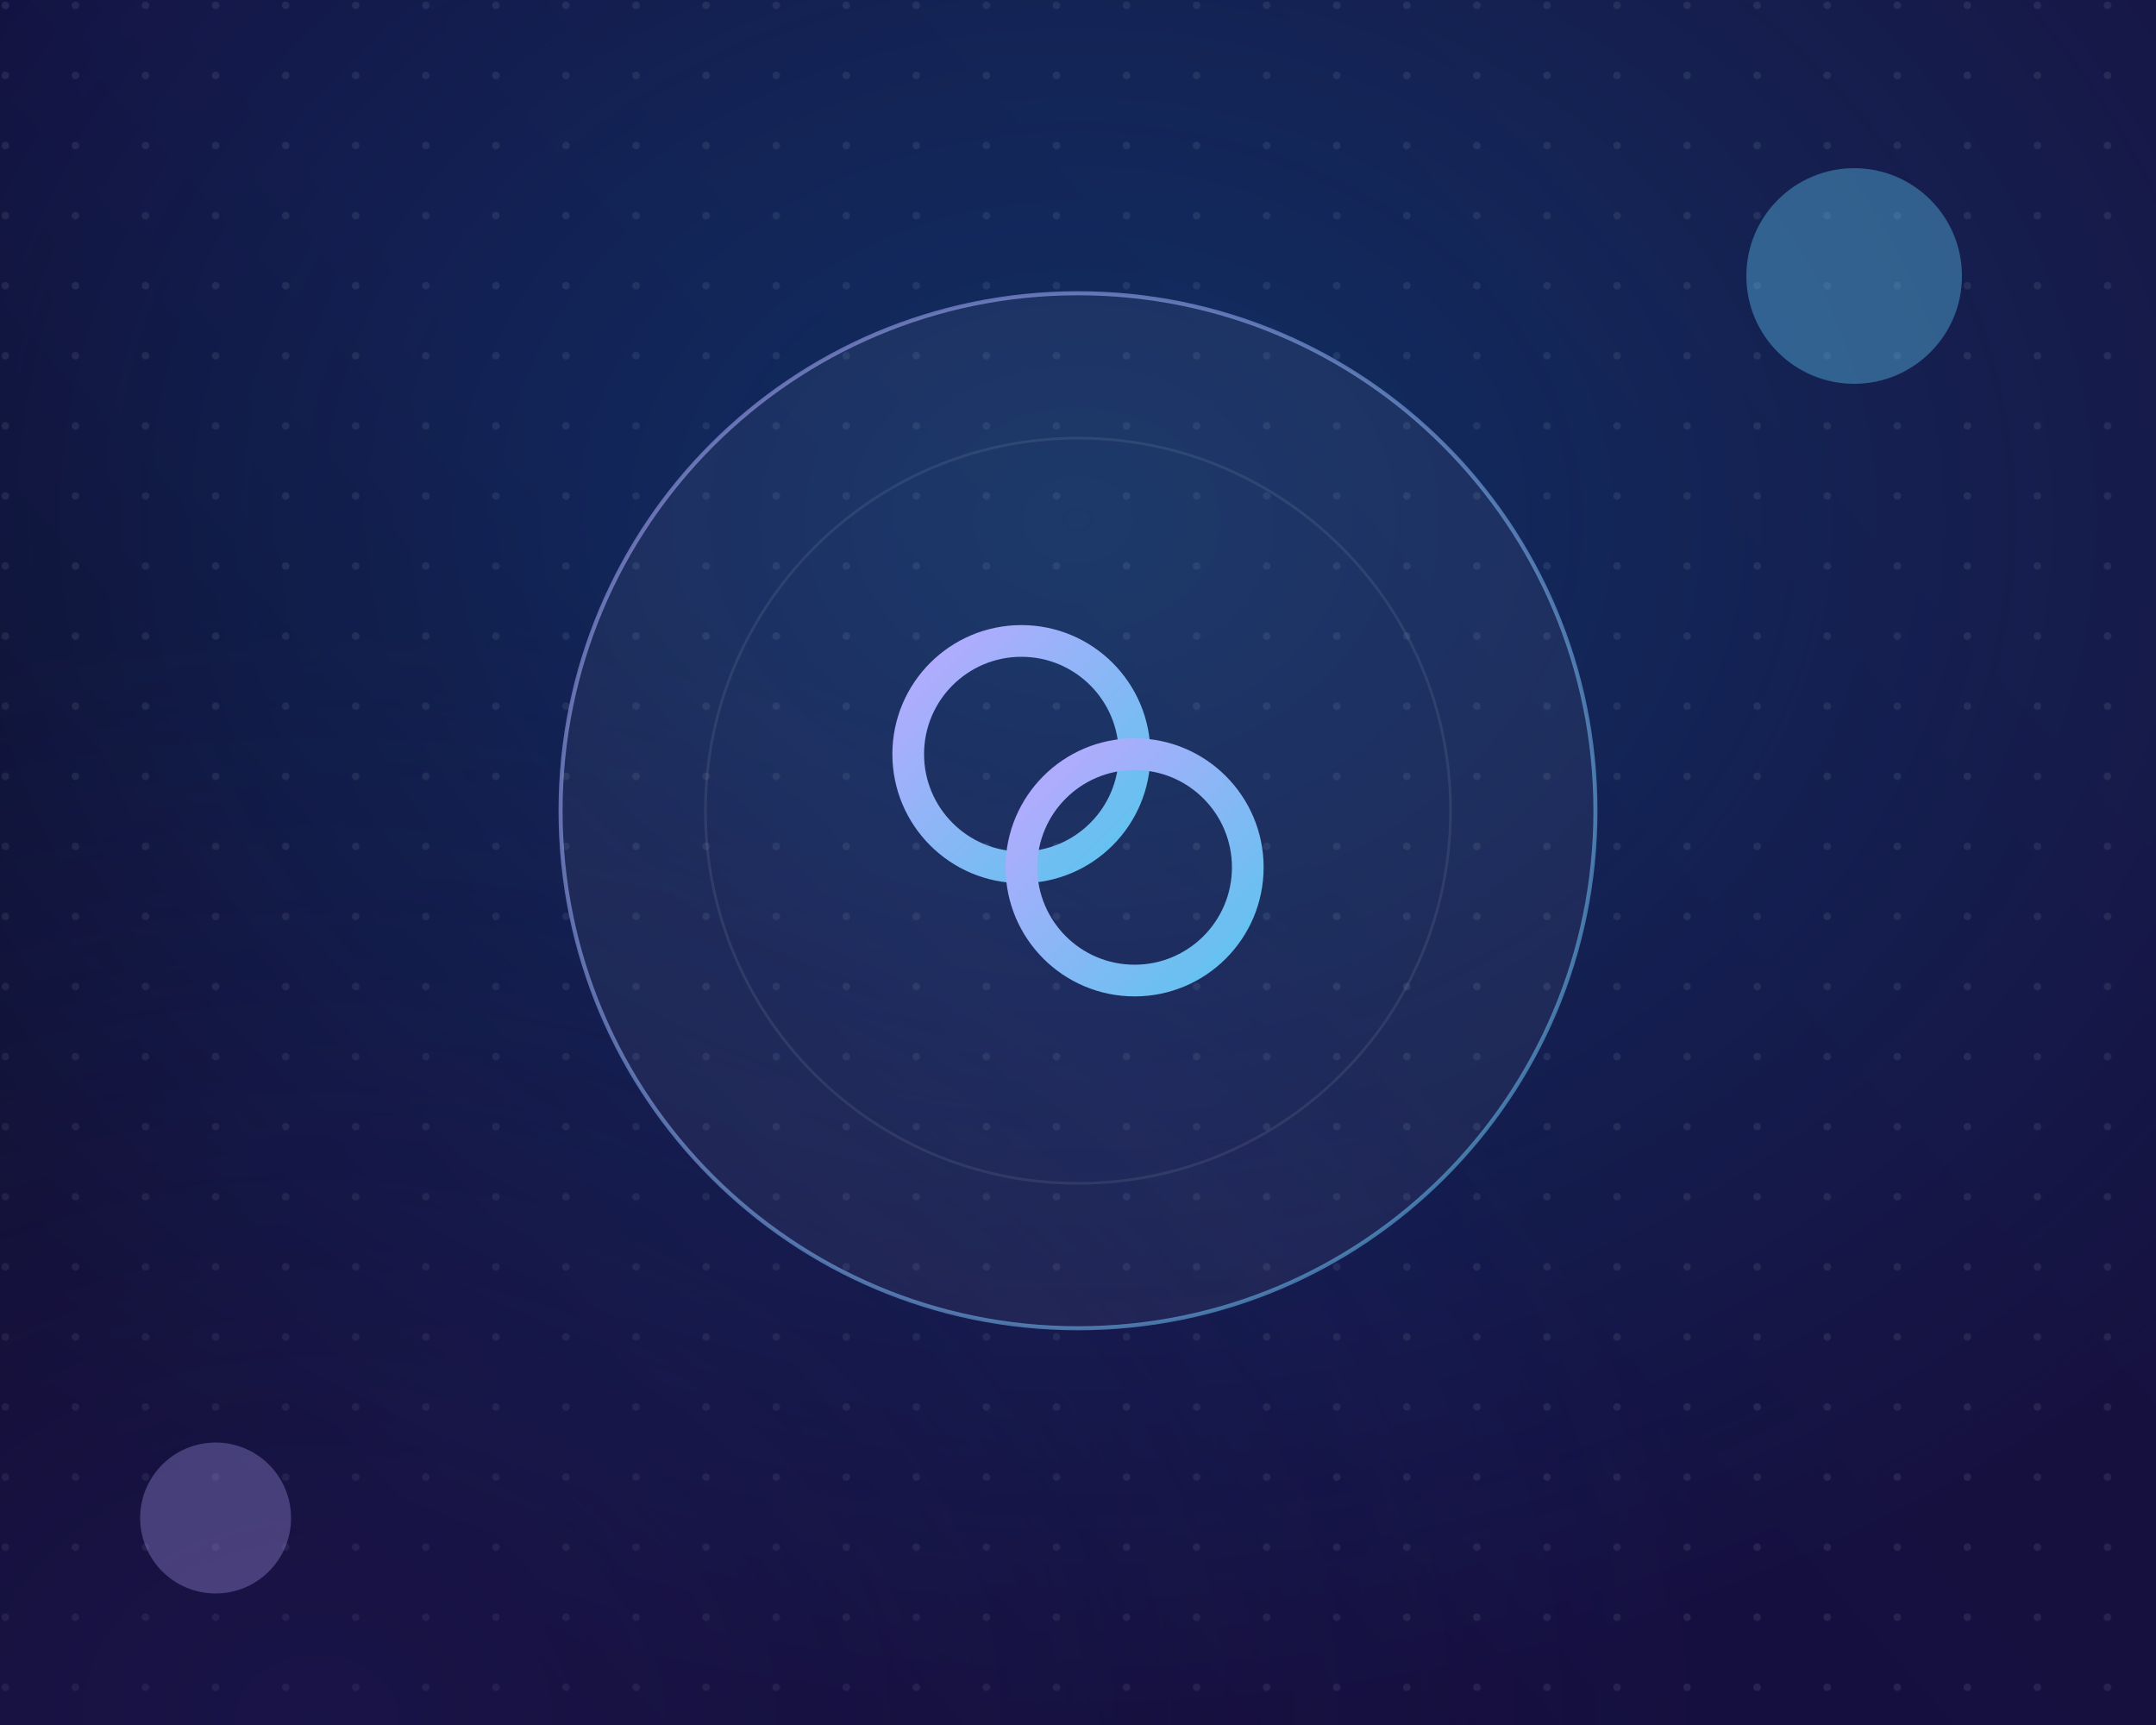
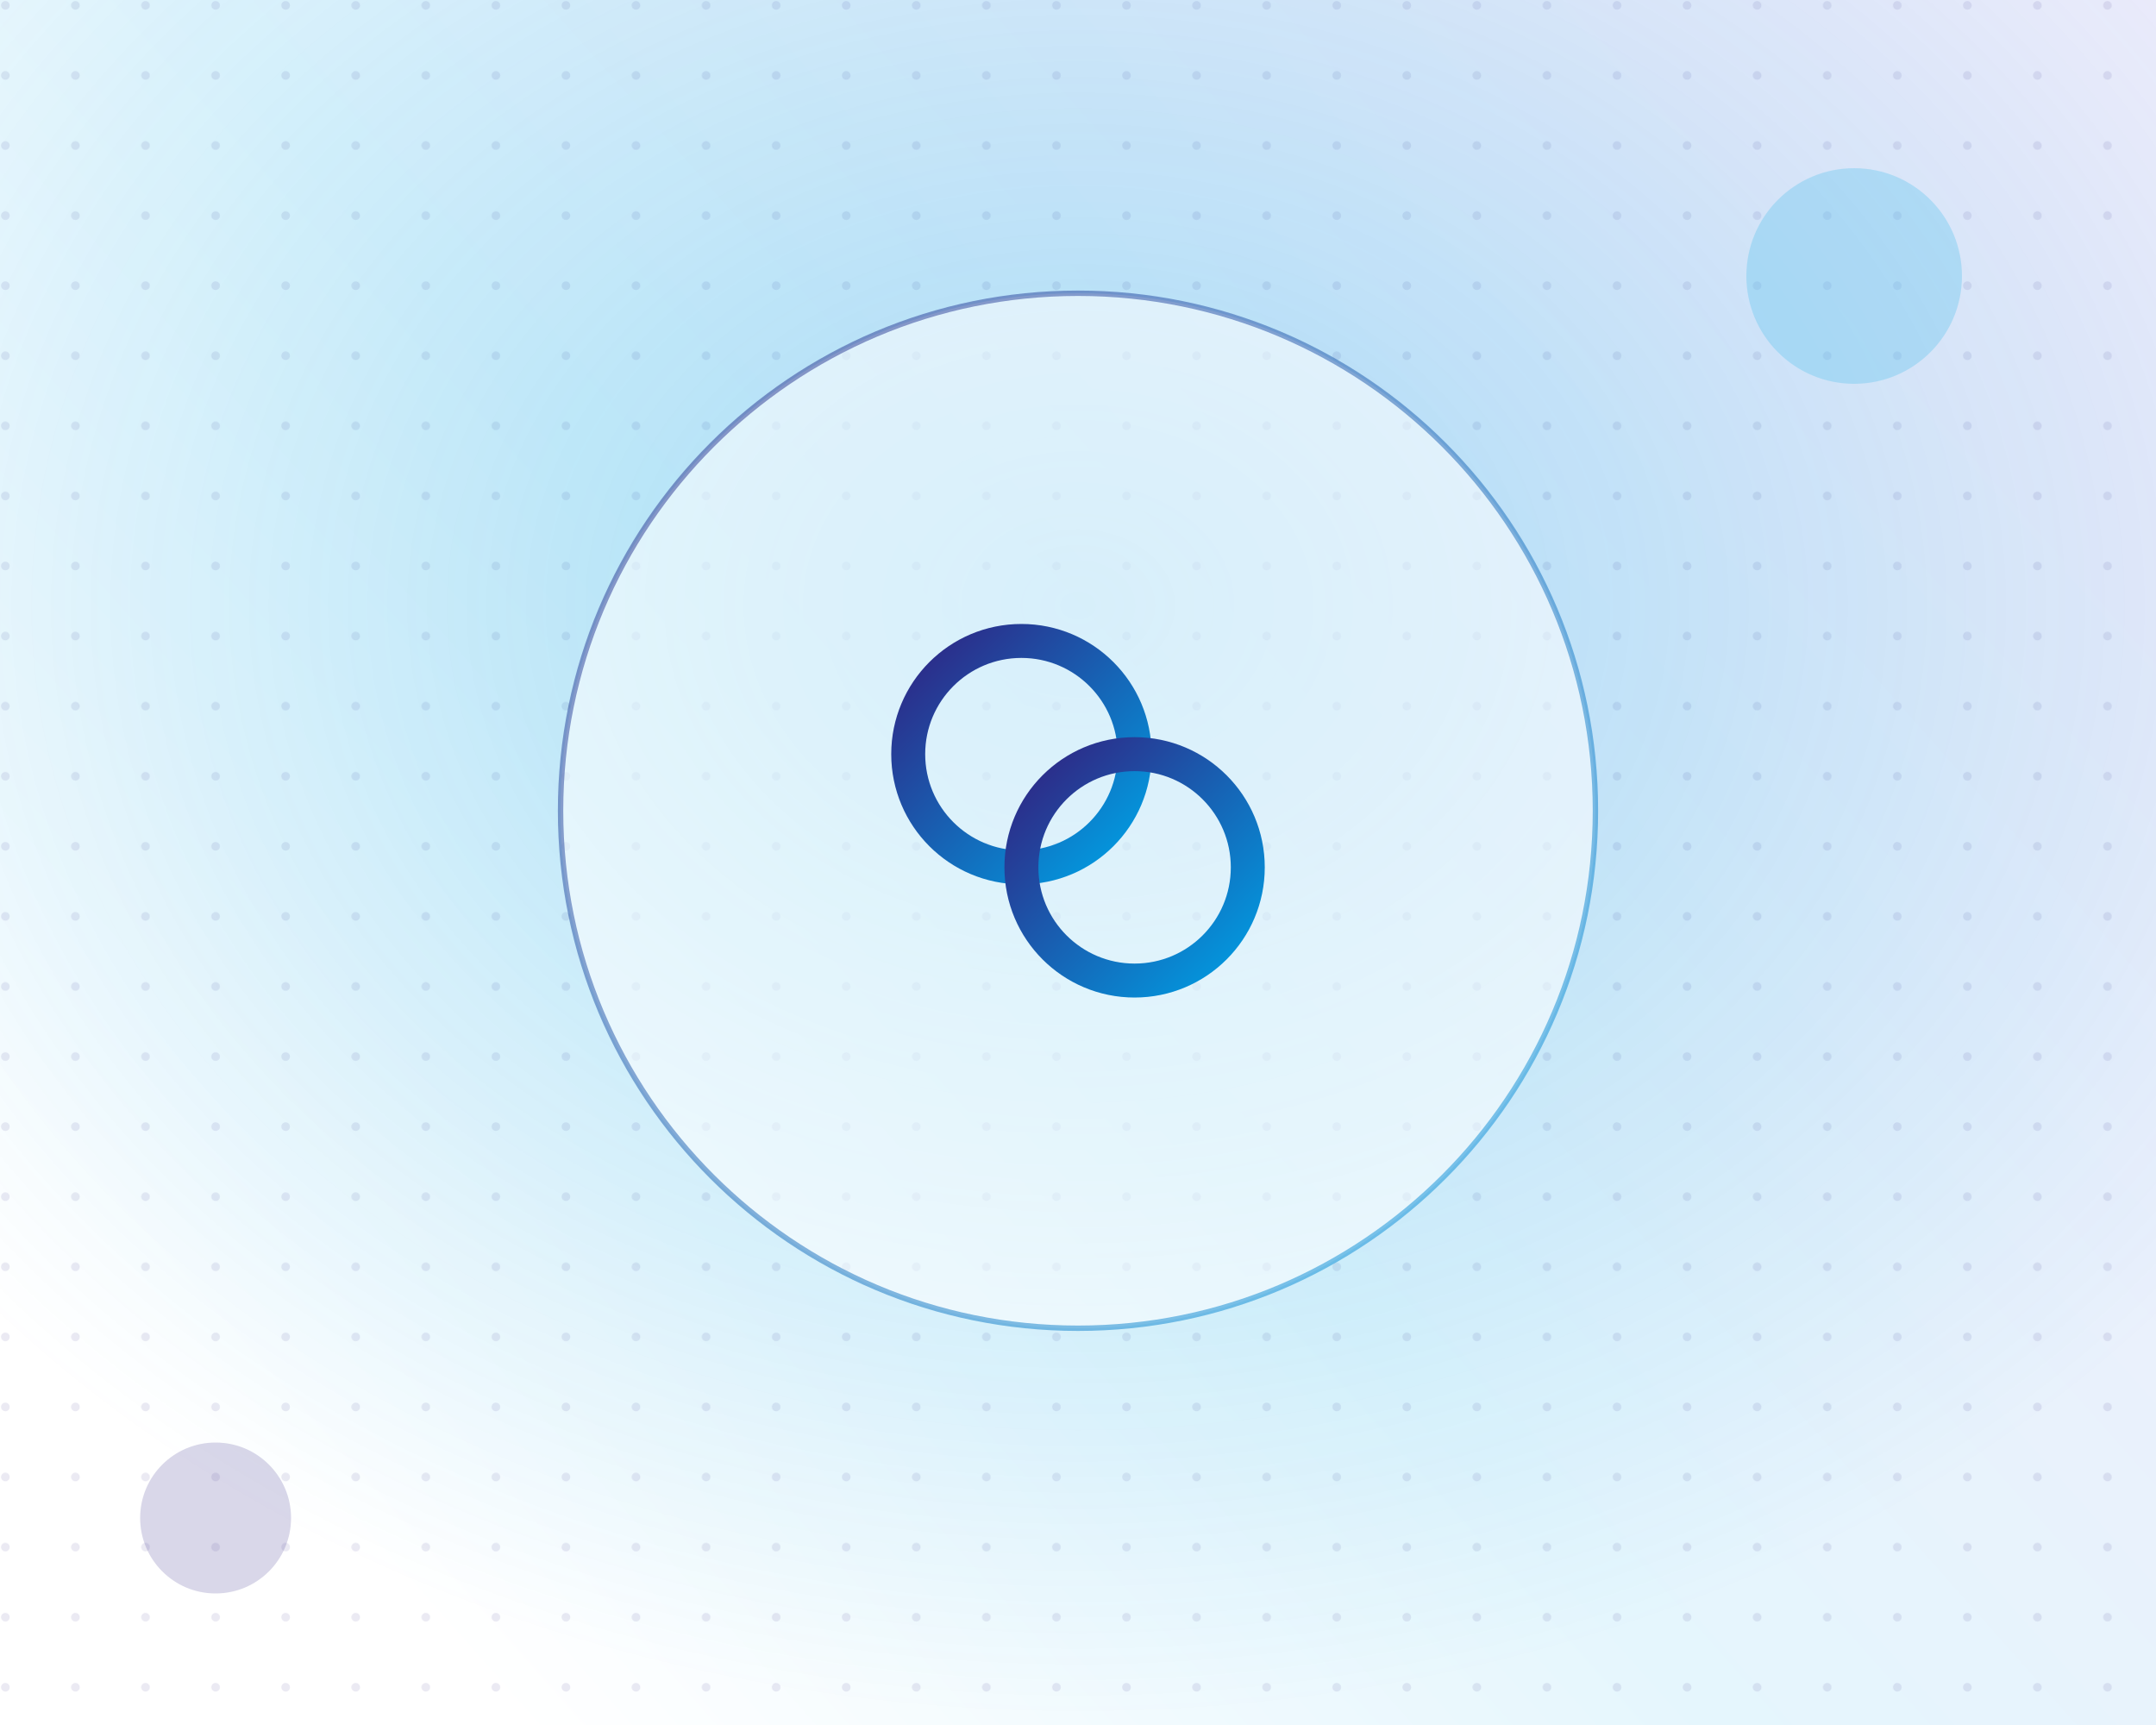
<svg xmlns="http://www.w3.org/2000/svg" width="800" height="640" viewBox="0 0 800 640" role="img" aria-hidden="true">
  <defs>
-     <linearGradient id="condition-joint-placeholder-bg" x1="90.958%" y1="21.321%" x2="9.042%" y2="78.679%">
-       <stop offset="0" stop-color="#171240" />
-       <stop offset="0.55" stop-color="#150f3f" />
-       <stop offset="1" stop-color="#0e0b28" />
+     <linearGradient id="condition-joint-placeholder-l-bg" x1="90.958%" y1="21.321%" x2="9.042%" y2="78.679%">
+       <stop offset="0" stop-color="#EEECFB" />
+       <stop offset="0.55" stop-color="#E5F6FD" />
+       <stop offset="1" stop-color="#ffffff" />
    </linearGradient>
-     <linearGradient id="condition-joint-placeholder-brand" x1="0%" y1="0%" x2="100%" y2="100%">
-       <stop offset="0" stop-color="#b9a9ff" />
-       <stop offset="1" stop-color="#5cc4ee" />
+     <linearGradient id="condition-joint-placeholder-l-brand" x1="0%" y1="0%" x2="100%" y2="100%">
+       <stop offset="0" stop-color="#2F2483" />
+       <stop offset="1" stop-color="#009EE3" />
    </linearGradient>
-     <radialGradient id="condition-joint-placeholder-glow" cx="50%" cy="30%" r="70%">
-       <stop offset="0" stop-color="#009EE3" stop-opacity="0.22" />
+     <radialGradient id="condition-joint-placeholder-l-glow" cx="50%" cy="35%" r="65%">
+       <stop offset="0" stop-color="#009EE3" stop-opacity="0.28" />
      <stop offset="1" stop-color="#009EE3" stop-opacity="0" />
    </radialGradient>
-     <radialGradient id="condition-joint-placeholder-glow2" cx="15%" cy="100%" r="65%">
-       <stop offset="0" stop-color="#2F2483" stop-opacity="0.35" />
-       <stop offset="1" stop-color="#2F2483" stop-opacity="0" />
-     </radialGradient>
  </defs>
-   <rect width="800" height="640" fill="url(#condition-joint-placeholder-bg)" />
-   <pattern id="condition-joint-placeholder-dots" width="26" height="26" patternUnits="userSpaceOnUse">
-     <circle cx="2" cy="2" r="1.4" fill="#ffffff" opacity="0.08" />
+   <rect width="800" height="640" fill="url(#condition-joint-placeholder-l-bg)" />
+   <pattern id="condition-joint-placeholder-l-dots" width="26" height="26" patternUnits="userSpaceOnUse">
+     <circle cx="2" cy="2" r="1.6" fill="#2F2483" opacity="0.1" />
  </pattern>
-   <rect width="800" height="640" fill="url(#condition-joint-placeholder-dots)" />
-   <rect width="800" height="640" fill="url(#condition-joint-placeholder-glow)" />
-   <rect width="800" height="640" fill="url(#condition-joint-placeholder-glow2)" />
-   <circle cx="400" cy="300.8" r="192" fill="#ffffff" opacity="0.05" />
-   <circle cx="400" cy="300.8" r="192" fill="none" stroke="url(#condition-joint-placeholder-brand)" stroke-width="1.5" opacity="0.55" />
-   <circle cx="400" cy="300.8" r="138.24" fill="none" stroke="#ffffff" stroke-width="1" opacity="0.08" />
-   <g transform="translate(299.2 200) scale(8.4)" fill="url(#condition-joint-placeholder-brand)" stroke="url(#condition-joint-placeholder-brand)" stroke-linecap="round" stroke-linejoin="round" opacity="1">
-     <circle cx="9.5" cy="9.5" r="5" fill="none" stroke-width="1.4" />
-     <circle cx="14.5" cy="14.5" r="5" fill="none" stroke-width="1.4" />
+   <rect width="800" height="640" fill="url(#condition-joint-placeholder-l-dots)" />
+   <rect width="800" height="640" fill="url(#condition-joint-placeholder-l-glow)" />
+   <circle cx="400" cy="300.8" r="192" fill="#ffffff" opacity="0.55" />
+   <circle cx="400" cy="300.8" r="192" fill="none" stroke="url(#condition-joint-placeholder-l-brand)" stroke-width="2" opacity="0.5" />
+   <g transform="translate(299.2 200) scale(8.4)" fill="url(#condition-joint-placeholder-l-brand)" stroke="url(#condition-joint-placeholder-l-brand)" stroke-linecap="round" stroke-linejoin="round" opacity="1">
+     <circle cx="9.5" cy="9.5" r="5" fill="none" stroke-width="1.5" />
+     <circle cx="14.5" cy="14.5" r="5" fill="none" stroke-width="1.5" />
  </g>
-   <circle cx="688" cy="102.4" r="40" fill="#5cc4ee" opacity="0.4" />
-   <circle cx="80" cy="563.2" r="28" fill="#b9a9ff" opacity="0.3" />
+   <circle cx="688" cy="102.4" r="40" fill="#5cc4ee" opacity="0.35" />
+   <circle cx="80" cy="563.2" r="28" fill="#2F2483" opacity="0.18" />
</svg>
